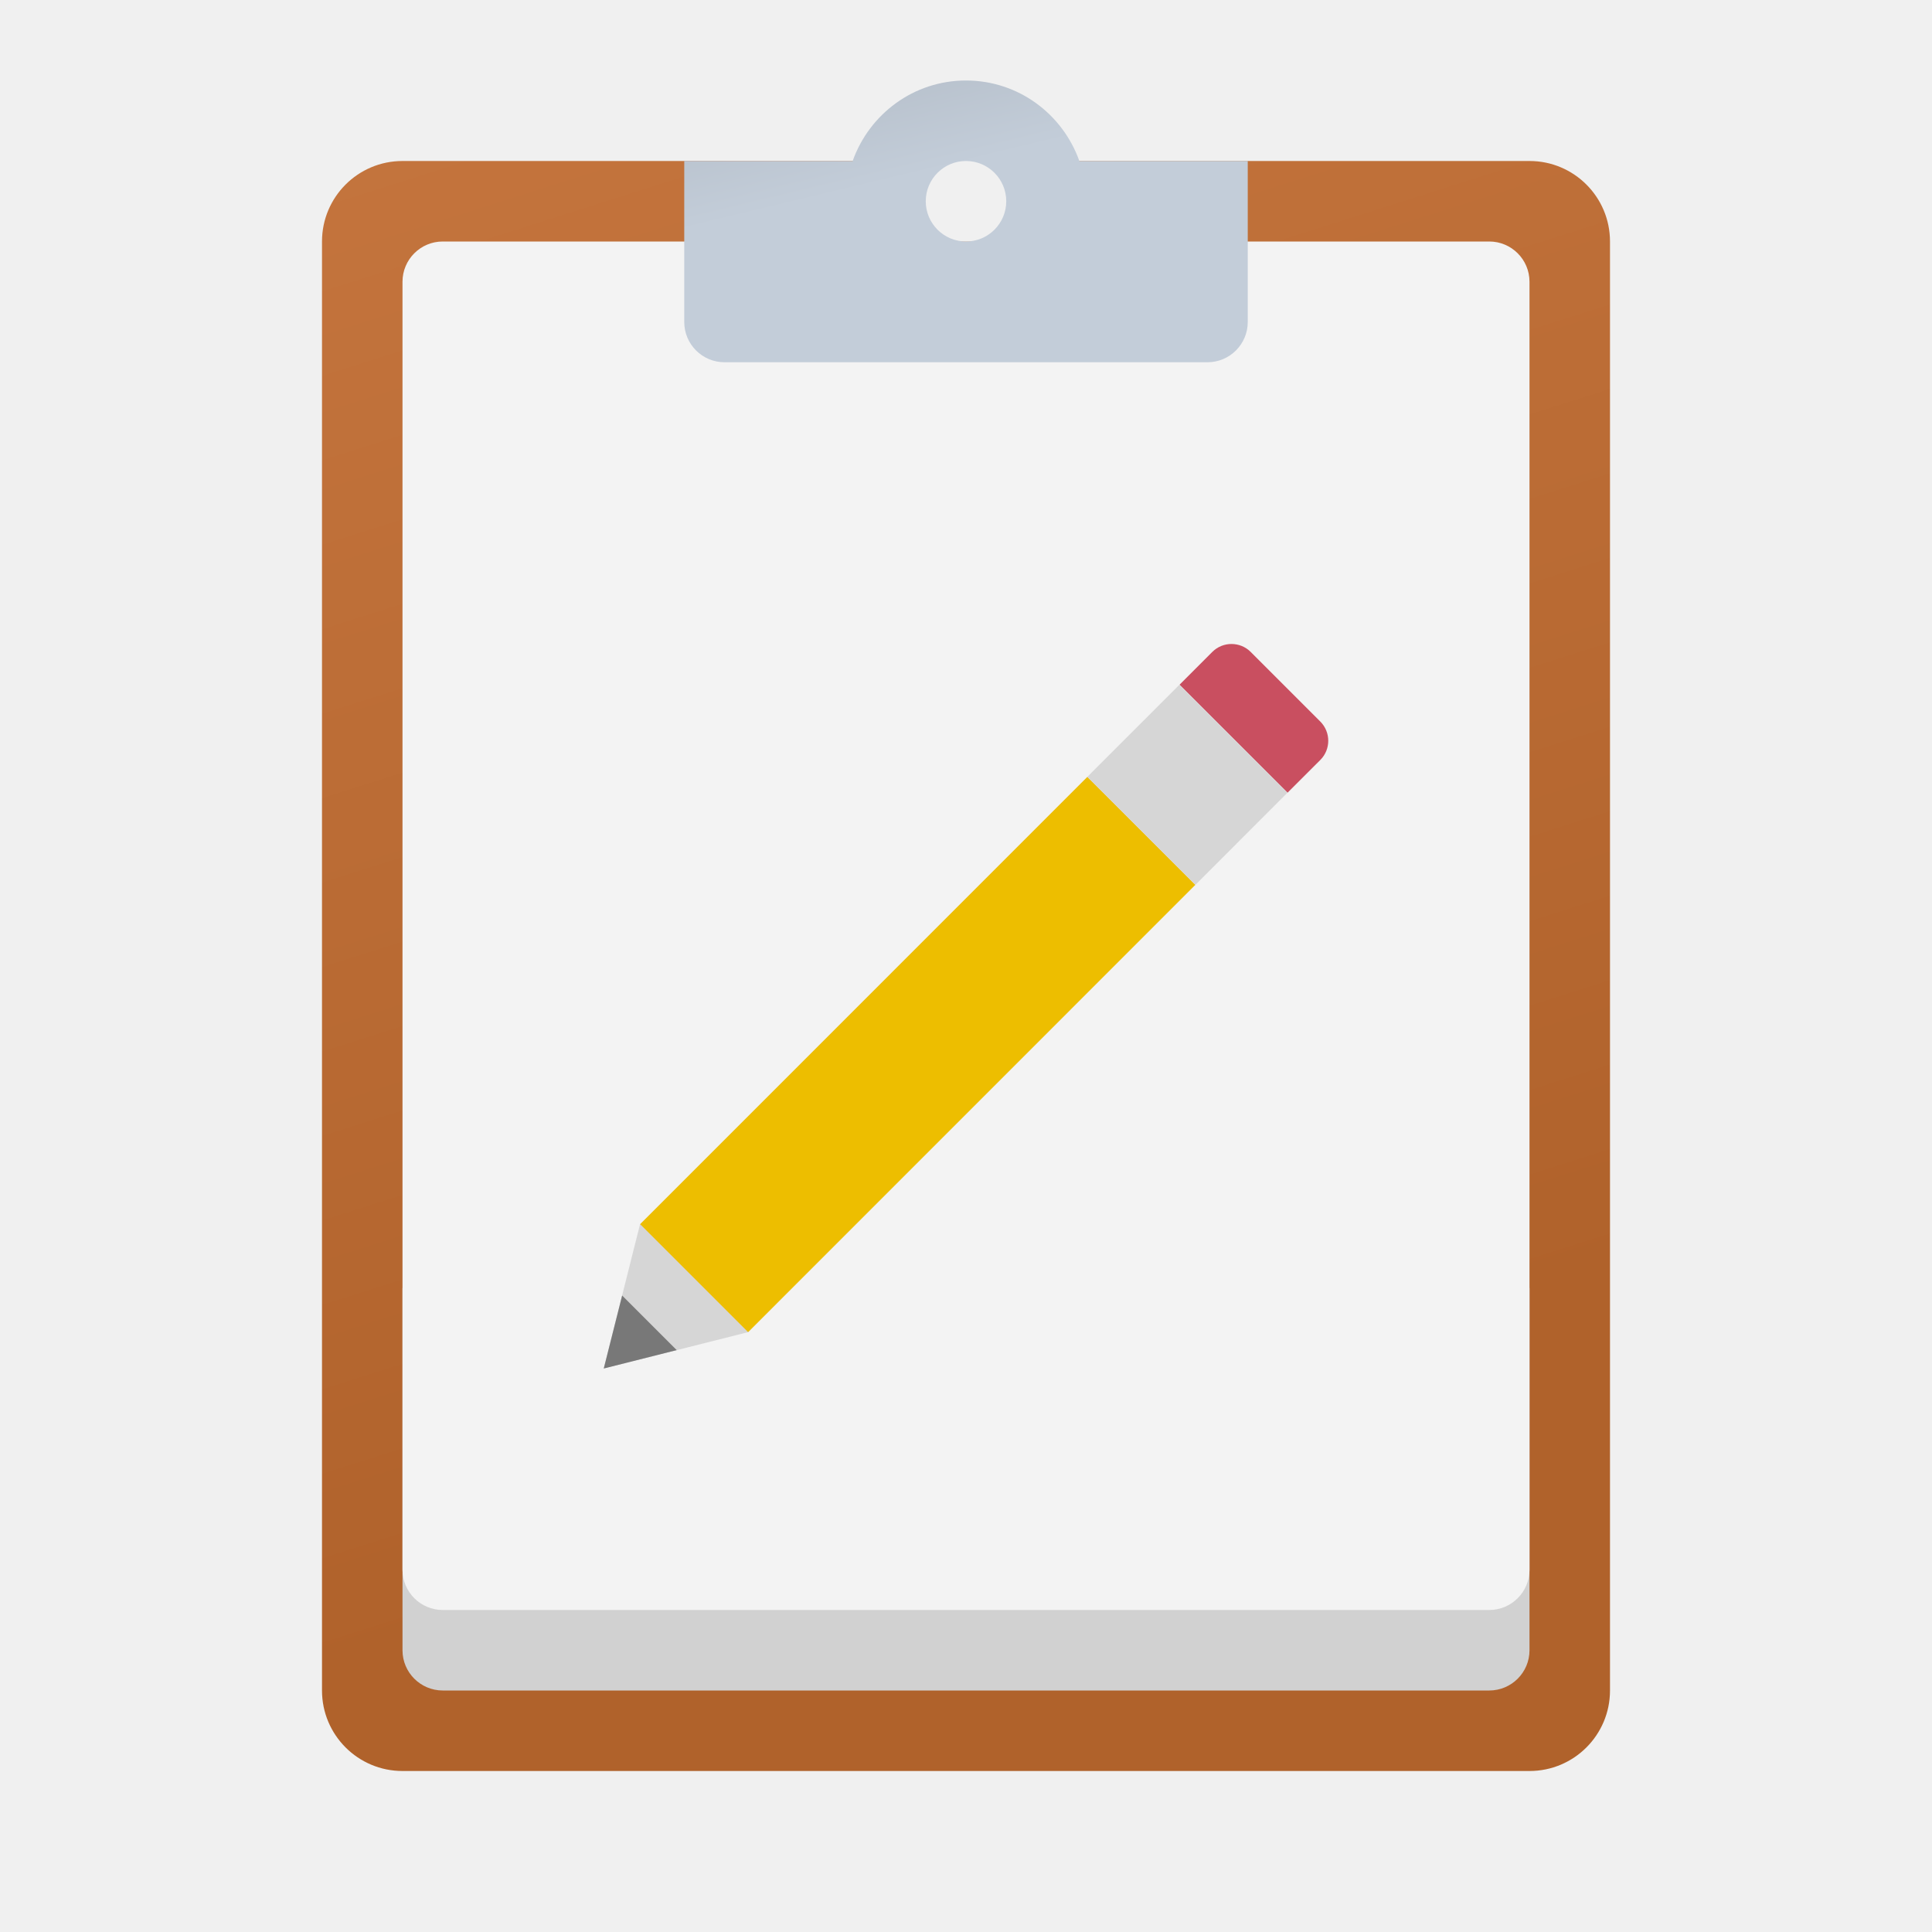
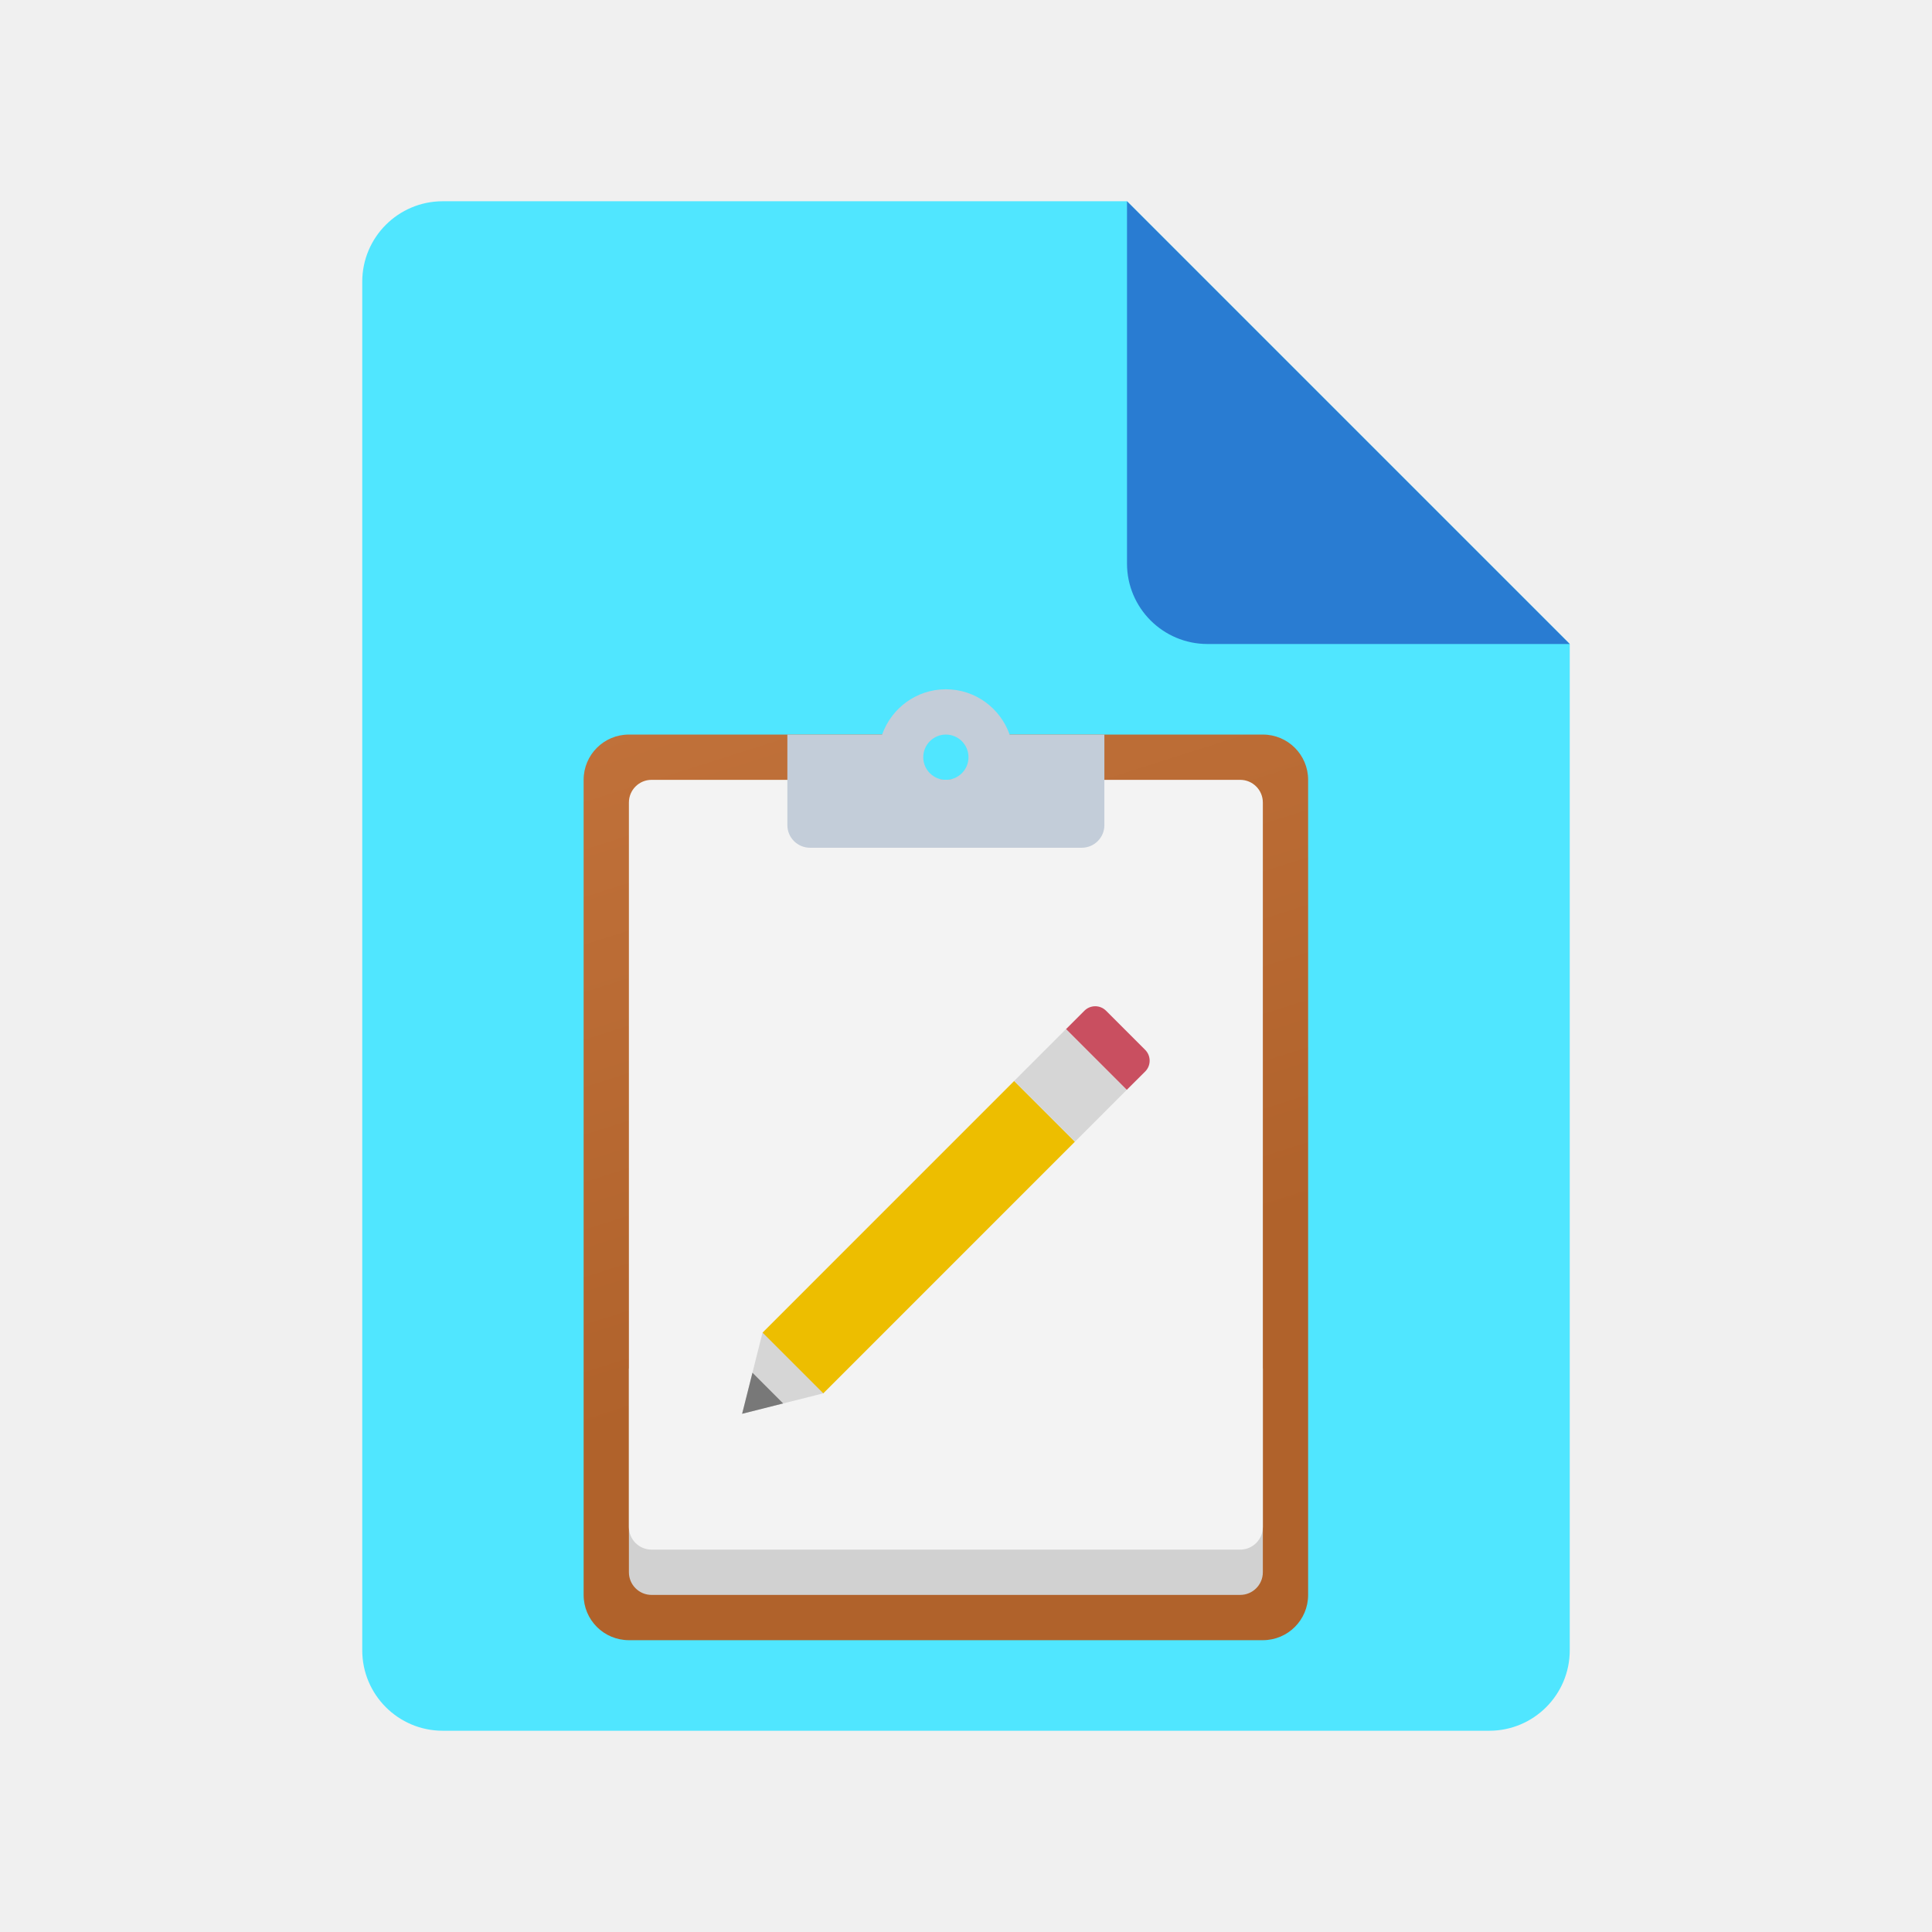
<svg xmlns="http://www.w3.org/2000/svg" xmlns:xlink="http://www.w3.org/1999/xlink" width="48px" height="48px" viewBox="0 0 48 48" version="1.1">
  <defs>
-     <linearGradient gradientUnits="userSpaceOnUse" x1="8.86" y1="-2.467" x2="21.576" y2="37.546" id="gradient_1">
+     <linearGradient gradientUnits="userSpaceOnUse" x1="0.529" y1="10.472" x2="5.6" y2="5.4" id="gradient_1">
+       <stop offset="0%" stop-color="#3079D6" />
+       <stop offset="100%" stop-color="#297CD2" />
+     </linearGradient>
+     <linearGradient gradientUnits="userSpaceOnUse" x1="0.484" y1="-3.638" x2="7.637" y2="18.87" id="gradient_2">
      <stop offset="0%" stop-color="#C77740" />
      <stop offset="100%" stop-color="#B0622B" />
    </linearGradient>
-     <linearGradient gradientUnits="userSpaceOnUse" x1="14" y1="4.966" x2="14" y2="8.893" id="gradient_2">
+     <linearGradient gradientUnits="userSpaceOnUse" x1="2.25" y1="-15.207" x2="2.25" y2="-12.998" id="gradient_3">
      <stop offset="44.2%" stop-color="#878786" />
      <stop offset="59.4%" stop-color="#9F9F9E" />
      <stop offset="85.9%" stop-color="#C3C3C3" />
      <stop offset="100%" stop-color="#D1D1D1" />
    </linearGradient>
-     <linearGradient gradientUnits="userSpaceOnUse" x1="7.93" y1="7.928" x2="6.046" y2="0.091" id="gradient_3">
+     <linearGradient gradientUnits="userSpaceOnUse" x1="-5.102" y1="3.334" x2="-6.162" y2="-1.074" id="gradient_4">
      <stop offset="0%" stop-color="#C3CDD9" />
      <stop offset="100%" stop-color="#9FA7B0" />
    </linearGradient>
-     <linearGradient gradientUnits="userSpaceOnUse" x1="0" y1="2.007" x2="3.962" y2="2.007" id="gradient_4">
+     <linearGradient gradientUnits="userSpaceOnUse" x1="-8.438" y1="-15.738" x2="-6.209" y2="-15.738" id="gradient_5">
      <stop offset="0%" stop-color="#DEDEDE" />
      <stop offset="100%" stop-color="#D6D6D6" />
    </linearGradient>
-     <linearGradient gradientUnits="userSpaceOnUse" x1="2.487" y1="0.17" x2="2.487" y2="5.11" id="gradient_5">
+     <linearGradient gradientUnits="userSpaceOnUse" x1="-13.796" y1="-9.473" x2="-13.796" y2="-6.694" id="gradient_6">
      <stop offset="0%" stop-color="#DEDEDE" />
      <stop offset="100%" stop-color="#D6D6D6" />
    </linearGradient>
    <path d="M0 0L48 0L48 48L0 48L0 0Z" id="path_1" />
    <clipPath id="mask_1">
      <use xlink:href="#path_1" />
    </clipPath>
  </defs>
-   <g id="Task-Icon">
+   <g id="File-Icon-2">
    <path d="M0 0L48 0L48 48L0 48L0 0Z" id="Background" fill="#FFFFFF" fill-opacity="0" fill-rule="evenodd" stroke="none" />
-     <path d="M38 4L26 4C26 5.105 25.105 6 24 6C22.895 6 22 5.105 22 4L10 4C8.895 4 8 4.895 8 6L8 42C8 43.105 8.895 44 10 44L38 44C39.105 44 40 43.105 40 42L40 6C40 4.895 39.105 4 38 4L38 4Z" id="Shape" fill="url(#gradient_1)" stroke="none" />
-     <path d="M37 42L11 42C10.448 42 10 41.552 10 41L10 32L38 32L38 41C38 41.552 37.552 42 37 42L37 42Z" id="Shape" fill="url(#gradient_2)" stroke="none" />
-     <path d="M37 40L11 40C10.448 40 10 39.552 10 39L10 7C10 6.448 10.448 6 11 6L37 6C37.552 6 38 6.448 38 7L38 39C38 39.552 37.552 40 37 40L37 40Z" id="Shape" fill="#F3F3F3" stroke="none" />
-     <path d="M31 8L31 4L26.816 4C26.403 2.837 25.304 2 24 2C22.696 2 21.597 2.837 21.184 4L17 4L17 8C17 8.552 17.448 9 18 9L30 9C30.552 9 31 8.552 31 8L31 8ZM24 4C24.552 4 25 4.448 25 5C25 5.552 24.552 6 24 6C23.448 6 23 5.552 23 5C23 4.448 23.448 4 24 4L24 4Z" id="Shape" fill="url(#gradient_3)" fill-rule="evenodd" stroke="none" />
-     <path d="M32.802 17.926L31.073 16.197C30.81 15.934 30.382 15.934 30.119 16.197L29.305 17.012L31.988 19.695L32.803 18.881C33.066 18.618 33.066 18.191 32.802 17.926" id="Shape" fill="#C94F60" stroke="none" />
-     <path d="M15.902 30.414L15 34L18.586 33.097L18.962 29.986L15.902 30.414L15.902 30.414Z" id="Shape" fill="url(#gradient_4)" stroke="none" />
-     <path d="M29.699 21.983L18.587 33.097L15.904 30.414L27.016 19.3L29.699 21.983L29.699 21.983Z" id="Shape" fill="#EDBE00" stroke="none" />
-     <path d="M27.014 19.301L29.303 17.011L31.988 19.694L29.699 21.984L27.014 19.301L27.014 19.301Z" id="Shape" fill="url(#gradient_5)" stroke="none" />
-     <path d="M15.457 32.187L15 34L16.813 33.543L15.457 32.187L15.457 32.187Z" id="Shape" fill="#787878" stroke="none" />
+     <path d="M39 16L39 41C39 42.105 38.105 43 37 43L11 43C9.895 43 9 42.105 9 41L9 7C9 5.895 9.895 5 11 5L28 5L39 16L39 16Z" id="Shape" fill="#50E6FF" stroke="none" />
+     <path d="M28 5L28 14C28 15.105 28.895 16 30 16L39 16L28 5L28 5Z" id="Shape" fill="url(#gradient_1)" stroke="none" />
+   </g>
+   <g id="svg-2" transform="translate(10 16)">
+     <g id="Task-Icon">
+       <path d="M0 0L27 0L27 27L0 27L0 0L0 0Z" id="Background" fill="#FFFFFF" fill-opacity="0" fill-rule="evenodd" stroke="none" />
+       <path d="M21.375 2.25L14.625 2.25C14.625 2.872 14.122 3.375 13.5 3.375C12.878 3.375 12.375 2.872 12.375 2.25L5.625 2.25C5.003 2.25 4.5 2.753 4.5 3.375L4.5 23.625C4.5 24.247 5.003 24.75 5.625 24.75L21.375 24.75C21.997 24.75 22.5 24.247 22.5 23.625L22.5 3.375C22.5 2.753 21.997 2.25 21.375 2.25L21.375 2.25L21.375 2.25Z" id="Shape" fill="url(#gradient_2)" stroke="none" />
+       <path d="M20.812 23.625L6.188 23.625C5.877 23.625 5.625 23.373 5.625 23.062L5.625 18L21.375 18L21.375 23.062C21.375 23.373 21.123 23.625 20.812 23.625L20.812 23.625L20.812 23.625Z" id="Shape#1" fill="url(#gradient_3)" stroke="none" />
+       <path d="M20.812 22.5L6.188 22.5C5.877 22.5 5.625 22.248 5.625 21.938L5.625 3.938C5.625 3.627 5.877 3.375 6.188 3.375L20.812 3.375C21.123 3.375 21.375 3.627 21.375 3.938L21.375 21.938C21.375 22.248 21.123 22.5 20.812 22.5L20.812 22.5L20.812 22.5Z" id="Shape#2" fill="#F3F3F3" stroke="none" />
+       <path d="M17.438 4.5L17.438 2.25L15.084 2.25C14.852 1.596 14.233 1.125 13.5 1.125C12.767 1.125 12.148 1.596 11.916 2.25L9.562 2.25L9.562 4.5C9.562 4.811 9.815 5.062 10.125 5.062L16.875 5.062C17.186 5.062 17.438 4.811 17.438 4.5L17.438 4.5L17.438 4.5ZM13.5 2.25C13.81 2.25 14.062 2.502 14.062 2.813C14.062 3.123 13.81 3.375 13.5 3.375C13.19 3.375 12.938 3.123 12.938 2.813C12.938 2.502 13.19 2.25 13.5 2.25L13.5 2.25L13.5 2.25Z" id="Shape#3" fill="url(#gradient_4)" fill-rule="evenodd" stroke="none" />
+       <path d="M18.451 10.083L17.479 9.111C17.331 8.963 17.09 8.963 16.942 9.111L16.484 9.569L17.993 11.078L18.452 10.621C18.6 10.473 18.6 10.232 18.451 10.083" id="Shape#4" fill="#C94F60" stroke="none" />
+       <path d="M8.945 17.108L8.438 19.125L10.455 18.617L10.666 16.867L8.945 17.108L8.945 17.108L8.945 17.108Z" id="Shape#5" fill="url(#gradient_5)" stroke="none" />
+       <path d="M16.706 12.365L10.455 18.617L8.946 17.108L15.197 10.856L16.706 12.365L16.706 12.365L16.706 12.365Z" id="Shape#6" fill="#EDBE00" stroke="none" />
+       <path d="M15.195 10.857L16.483 9.569L17.993 11.078L16.706 12.366L15.195 10.857L15.195 10.857L15.195 10.857Z" id="Shape#7" fill="url(#gradient_6)" stroke="none" />
+       <path d="M8.695 18.105L8.438 19.125L9.457 18.868L8.695 18.105L8.695 18.105L8.695 18.105Z" id="Shape#8" fill="#787878" stroke="none" />
+     </g>
  </g>
</svg>
